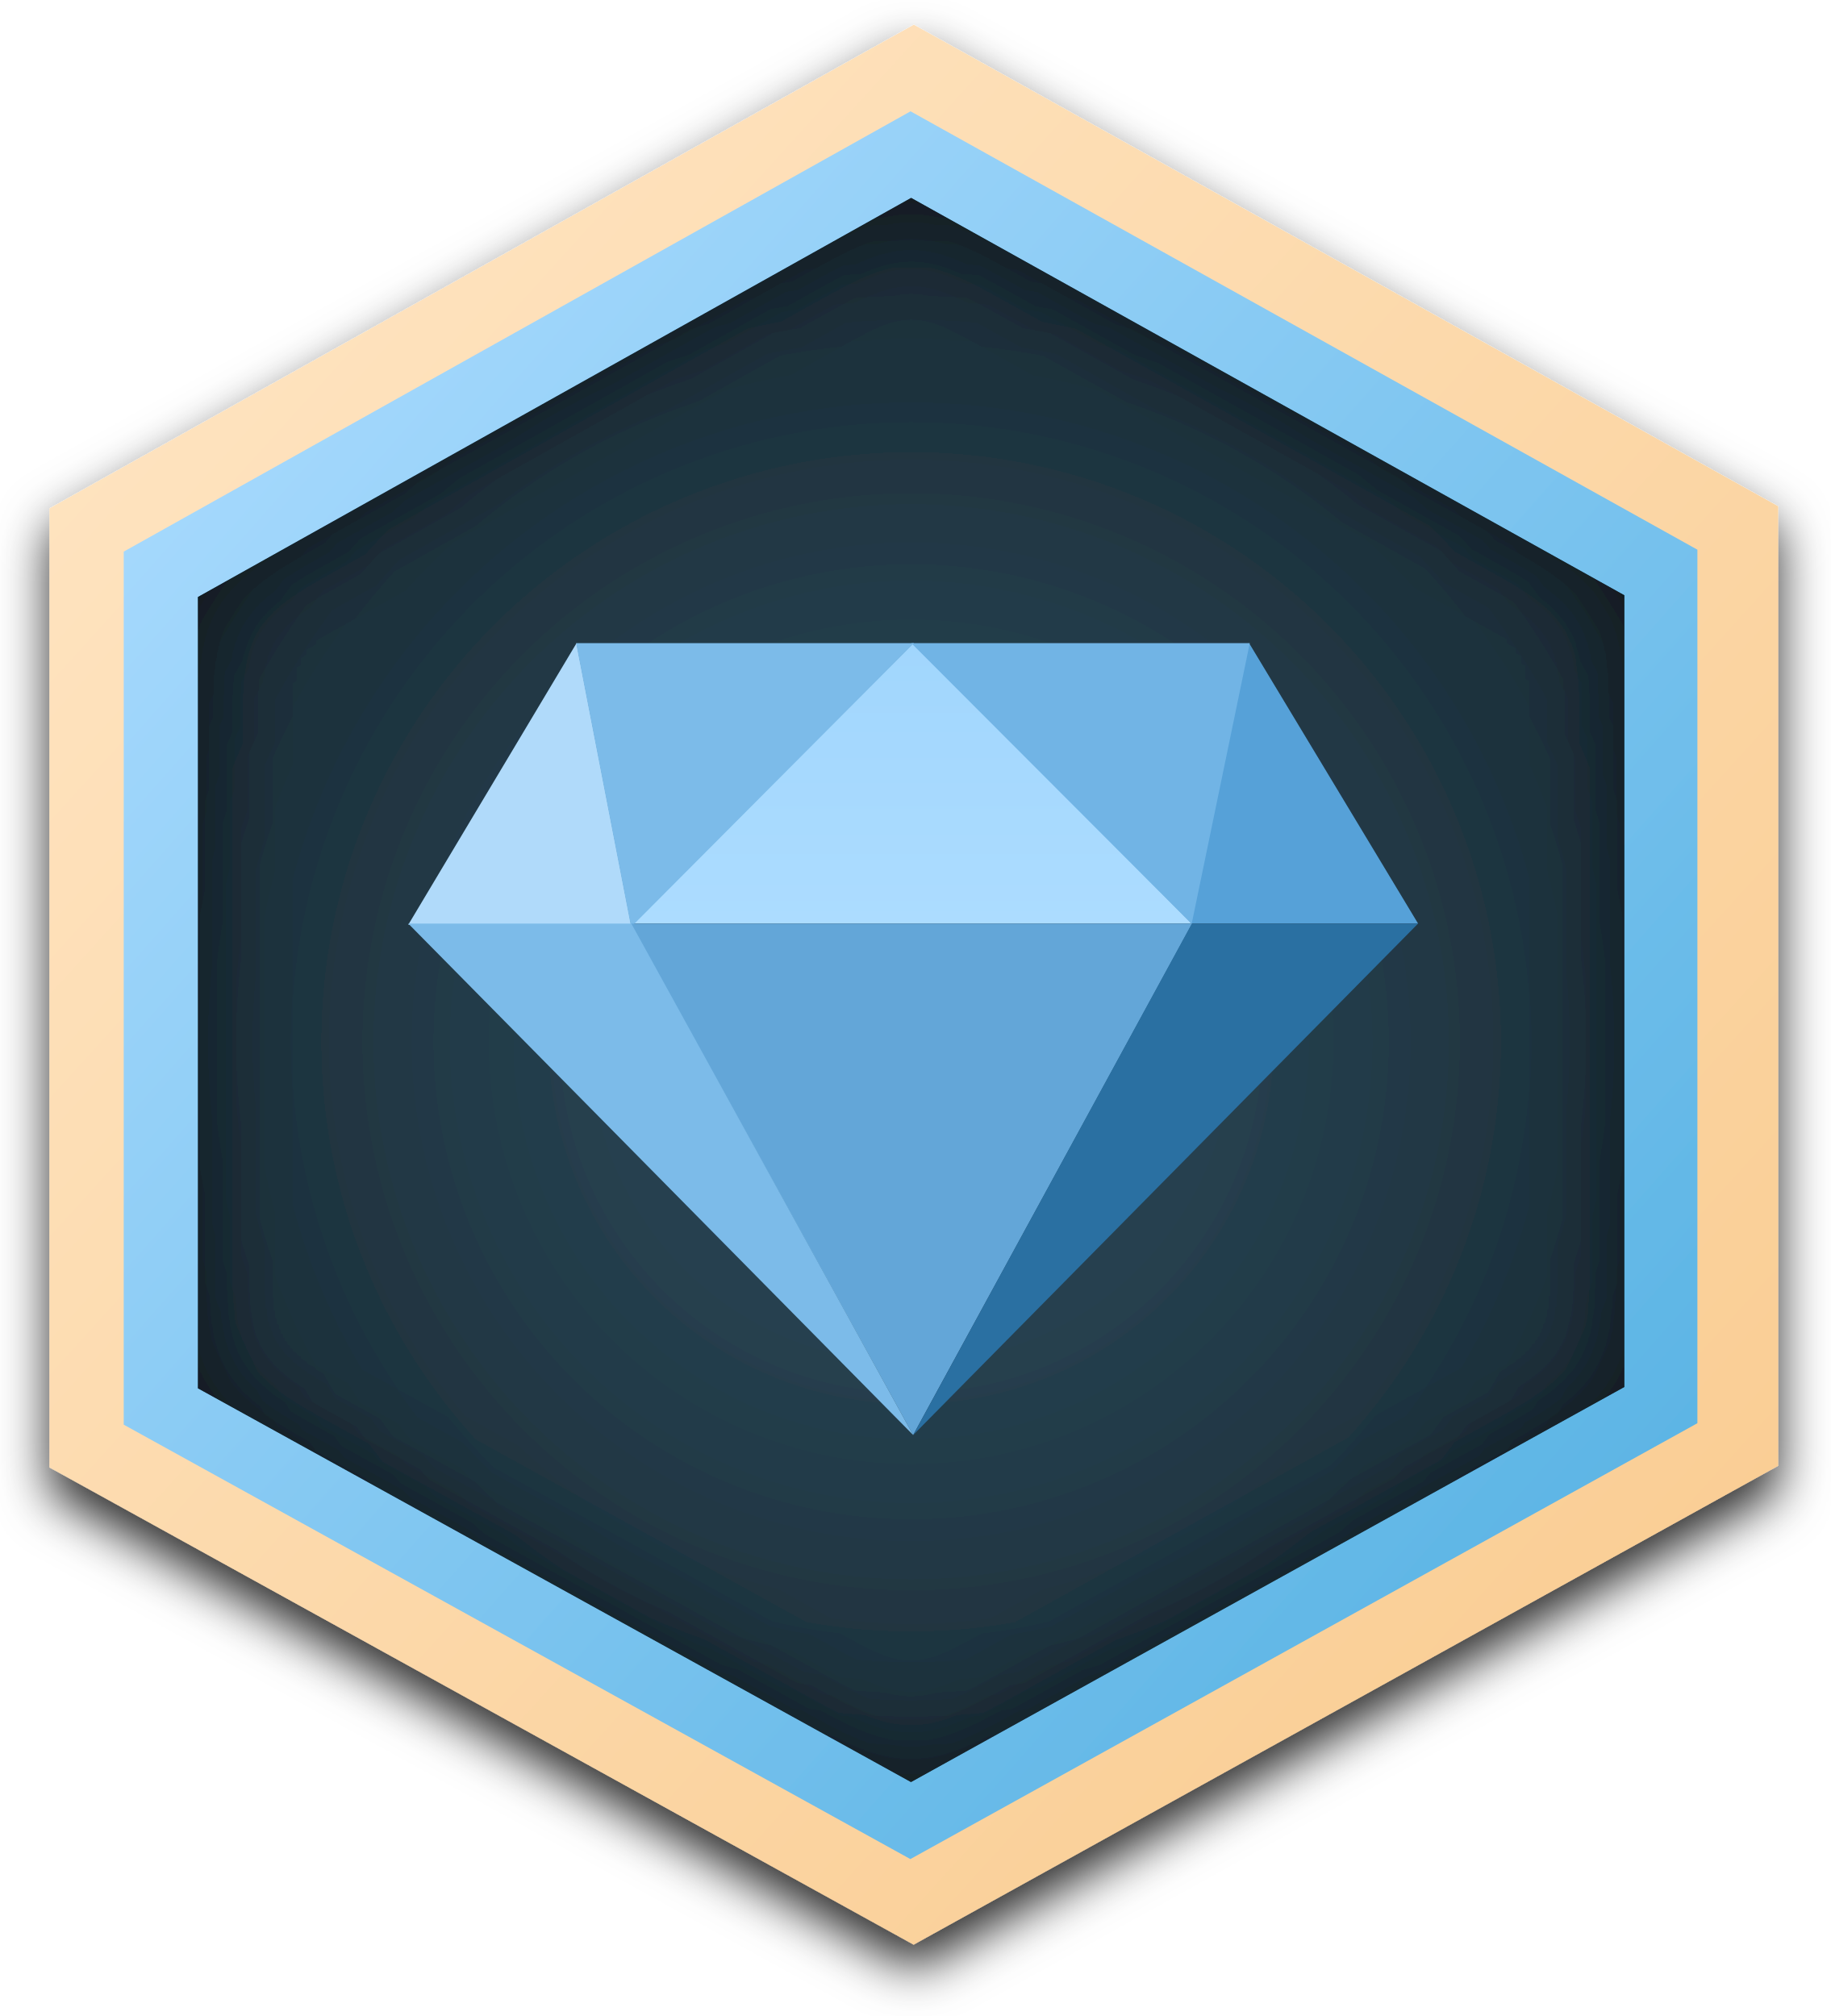
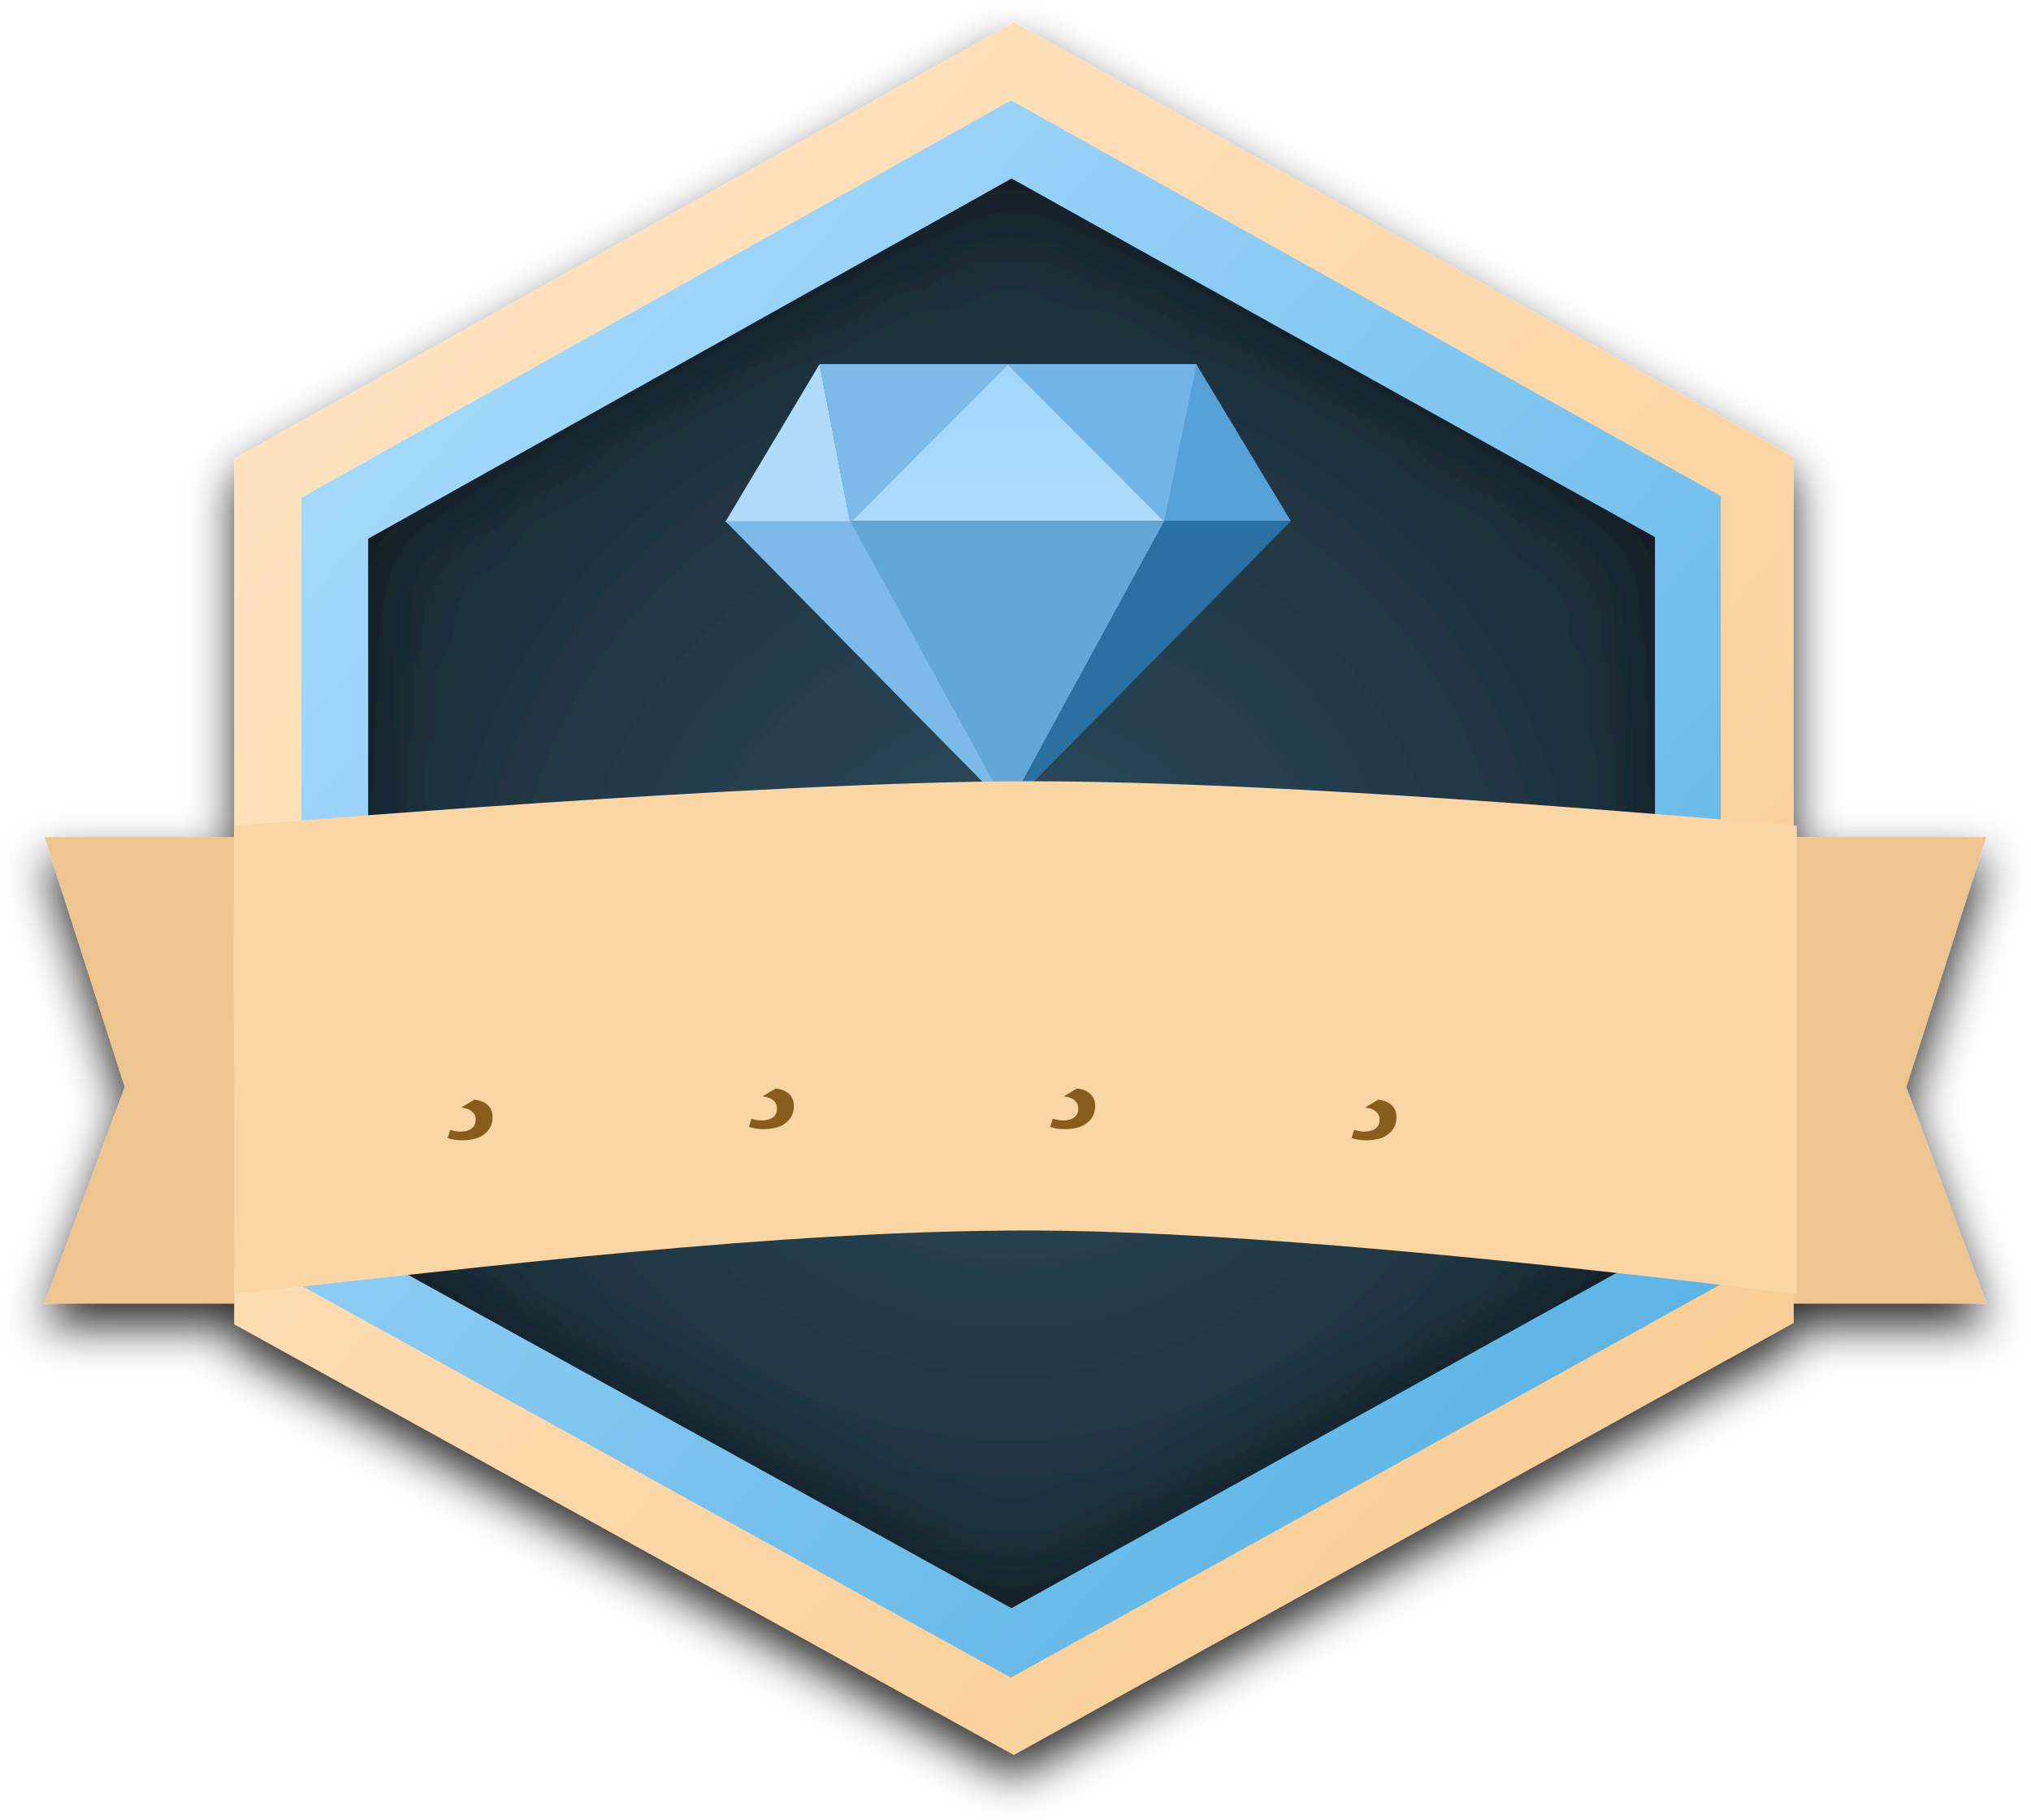
- <svg xmlns="http://www.w3.org/2000/svg" xmlns:xlink="http://www.w3.org/1999/xlink" width="148px" height="163px" viewBox="0 0 148 163" version="1.1">
+ <svg xmlns="http://www.w3.org/2000/svg" xmlns:xlink="http://www.w3.org/1999/xlink" width="182px" height="163px" viewBox="0 0 182 163" version="1.1">
  <defs>
-     <filter x="-5.0%" y="-3.2%" width="110.0%" height="109.0%" filterUnits="objectBoundingBox" id="filter-1">
+     <filter x="-4.0%" y="-3.2%" width="108.0%" height="109.0%" filterUnits="objectBoundingBox" id="filter-1">
      <feOffset dx="0" dy="2" in="SourceAlpha" result="shadowOffsetOuter1" />
      <feGaussianBlur stdDeviation="2" in="shadowOffsetOuter1" result="shadowBlurOuter1" />
      <feColorMatrix values="0 0 0 0 0   0 0 0 0 0   0 0 0 0 0  0 0 0 0.829 0" type="matrix" in="shadowBlurOuter1" result="shadowMatrixOuter1" />
      <feMerge>
        <feMergeNode in="shadowMatrixOuter1" />
        <feMergeNode in="SourceGraphic" />
      </feMerge>
    </filter>
    <linearGradient x1="0.387%" y1="0%" x2="99.305%" y2="99.302%" id="linearGradient-2">
      <stop stop-color="#FFE6C5" offset="0%" />
      <stop stop-color="#F9CB8F" offset="100%" />
    </linearGradient>
    <linearGradient x1="4.308%" y1="3.936%" x2="100%" y2="100%" id="linearGradient-3">
      <stop stop-color="#FFE6C5" offset="0%" />
      <stop stop-color="#F9CB8F" offset="100%" />
    </linearGradient>
    <linearGradient x1="4.308%" y1="3.936%" x2="100%" y2="100%" id="linearGradient-4">
      <stop stop-color="#ACDCFF" offset="0%" />
      <stop stop-color="#51AFE1" offset="100%" />
    </linearGradient>
-     <polygon id="path-5" points="6 113.188 69.588 148.312 133.204 113.071 133.204 42.444 69.602 7 6 42.601" />
+     <polygon id="path-5" points="23 113.188 86.588 148.312 150.204 113.071 150.204 42.444 86.602 7 23 42.601" />
    <radialGradient cx="50%" cy="53.264%" fx="50%" fy="53.264%" r="61.138%" gradientTransform="translate(0.5,0.532635),scale(1,0.900162),rotate(90),translate(-0.5,-0.532635)" id="radialGradient-6">
      <stop stop-color="#51AFE1" offset="0%" />
      <stop stop-color="#15435B" offset="97.62%" />
    </radialGradient>
-     <polygon id="path-7" points="12 110.25 69.637 142.086 127.299 110.143 127.299 46.127 69.649 14 12 46.269" />
+     <polygon id="path-7" points="29 110.25 86.637 142.086 144.299 110.143 144.299 46.127 86.649 14 29 46.269" />
    <filter x="-3.5%" y="-3.1%" width="106.9%" height="106.2%" filterUnits="objectBoundingBox" id="filter-8">
      <feGaussianBlur stdDeviation="4" in="SourceAlpha" result="shadowBlurInner1" />
      <feOffset dx="0" dy="0" in="shadowBlurInner1" result="shadowOffsetInner1" />
      <feComposite in="shadowOffsetInner1" in2="SourceAlpha" operator="arithmetic" k2="-1" k3="1" result="shadowInnerInner1" />
      <feColorMatrix values="0 0 0 0 0   0 0 0 0 0   0 0 0 0 0  0 0 0 0.5 0" type="matrix" in="shadowInnerInner1" />
    </filter>
    <linearGradient x1="50%" y1="100%" x2="50%" y2="0%" id="linearGradient-9">
      <stop stop-color="#ACDCFF" offset="0%" />
      <stop stop-color="#A1D6FD" offset="100%" />
    </linearGradient>
  </defs>
  <g id="Page-1" stroke="none" stroke-width="1" fill="none" fill-rule="evenodd">
-     <g id="Desktop-HD" transform="translate(-911, -279)">
-       <g id="Group-5" transform="translate(256, 281)">
-         <g id="Logo-v2-(1)-Copy-3" filter="url(#filter-1)" transform="translate(659, 0)">
-           <polygon id="Shape" fill="url(#linearGradient-2)" points="0 116.646 69.851 155.229 139.732 116.517 139.732 38.935 69.866 0 0 39.107" />
-           <g id="Shape">
-             <use fill="url(#linearGradient-3)" xlink:href="#path-5" />
-             <use fill="url(#linearGradient-4)" xlink:href="#path-5" />
-           </g>
-           <g id="Shape-Copy">
-             <use fill="url(#radialGradient-6)" fill-rule="evenodd" xlink:href="#path-7" />
-             <use fill-opacity="0.681" fill="#1C2022" fill-rule="evenodd" xlink:href="#path-7" />
-             <use fill="black" fill-opacity="1" filter="url(#filter-8)" xlink:href="#path-7" />
-           </g>
-           <g id="Group-8" transform="translate(29, 49)" fill-rule="nonzero">
-             <polygon id="Shape" fill="#B0DAFA" points="0 23.77 13.604 1 18.015 23.77" />
-             <polygon id="Shape" fill="url(#linearGradient-9)" points="18.176 23.674 40.813 1 63.347 23.674" />
-             <polygon id="Shape" fill="#56A1D8" points="63.215 23.674 67.963 0.991 81.627 23.674" />
-             <polygon id="Shape" fill="#71B4E5" points="68.022 1 63.324 23.703 40.664 1" />
-             <polygon id="Shape" fill="#7BBBE9" points="40.873 1 18.014 23.95 13.57 1" />
-             <polygon id="Shape" fill="#63A6D8" points="17.963 23.674 40.813 65.027 63.371 23.674" />
-             <polygon id="Shape" fill="#2A6FA2" points="63.342 23.674 40.813 65.027 81.627 23.674" />
-             <polygon id="Shape" fill="#7BBBE9" points="0 23.674 18.033 23.674 40.813 65.027" />
-           </g>
-         </g>
+     <g id="Logo-v2-(1)-Copy-3" filter="url(#filter-1)" transform="translate(4, 2)">
+       <polygon id="Rectangle-2" fill="#EEC58E" points="0 73 22 73 22 114.788 0 114.788 7.186 95.404" />
+       <polygon id="Rectangle-2-Copy" fill="#EEC58E" transform="translate(163, 93.89404) scale(-1, 1) translate(-163, -93.89404) " points="152 73 174 73 174 114.788 152 114.788 159.186 95.404" />
+       <polygon id="Shape" fill="url(#linearGradient-2)" points="17 116.646 86.851 155.229 156.732 116.517 156.732 38.935 86.866 0 17 39.107" />
+       <g id="Shape">
+         <use fill="url(#linearGradient-3)" xlink:href="#path-5" />
+         <use fill="url(#linearGradient-4)" xlink:href="#path-5" />
      </g>
+       <g id="Shape-Copy">
+         <use fill="url(#radialGradient-6)" fill-rule="evenodd" xlink:href="#path-7" />
+         <use fill-opacity="0.681" fill="#1C2022" fill-rule="evenodd" xlink:href="#path-7" />
+         <use fill="black" fill-opacity="1" filter="url(#filter-8)" xlink:href="#path-7" />
+       </g>
+       <g id="Group-8" transform="translate(61, 30)" fill-rule="nonzero">
+         <polygon id="Shape" fill="#B0DAFA" points="0 14.758 8.446 0.621 11.185 14.758" />
+         <polygon id="Shape" fill="url(#linearGradient-9)" points="11.285 14.698 25.339 0.621 39.329 14.698" />
+         <polygon id="Shape" fill="#56A1D8" points="39.247 14.698 42.195 0.615 50.678 14.698" />
+         <polygon id="Shape" fill="#71B4E5" points="42.232 0.621 39.315 14.716 25.246 0.621" />
+         <polygon id="Shape" fill="#7BBBE9" points="25.376 0.621 11.184 14.869 8.425 0.621" />
+         <polygon id="Shape" fill="#63A6D8" points="11.152 14.698 25.339 40.372 39.344 14.698" />
+         <polygon id="Shape" fill="#2A6FA2" points="39.326 14.698 25.339 40.372 50.678 14.698" />
+         <polygon id="Shape" fill="#7BBBE9" points="0 14.698 11.196 14.698 25.339 40.372" />
+       </g>
+       <path d="M17,71.997 C17.364,71.955 64.599,68 88.14,68 C103.44,68 126.393,69.332 157,71.997 C157,79.518 157,86.377 157,92.574 C157,98.77 157,105.891 157,113.936 C126.025,110.146 103.072,108.251 88.14,108.251 C65.514,108.251 39.618,111.506 17,113.936 C16.89,113.948 17.3,106.509 17,92.574 C16.918,88.763 16.918,81.904 17,71.997 Z" id="Rectangle" fill="#FBD6A5" />
+       <text id="" font-family="FontAwesome" font-size="20" font-weight="normal" fill="#885B1E">
+         <tspan x="62" y="95"></tspan>
+       </text>
+       <text id="-copy-2" font-family="FontAwesome" font-size="20" font-weight="normal" fill="#885B1E">
+         <tspan x="35" y="96"></tspan>
+       </text>
+       <text id="" font-family="FontAwesome" font-size="20" font-weight="normal" fill="#885B1E">
+         <tspan x="116" y="96"></tspan>
+       </text>
+       <text id="star---FontAwesome-Copy" font-family="FontAwesome" font-size="20" font-weight="normal" fill="#885B1E">
+         <tspan x="89" y="95"></tspan>
+       </text>
    </g>
  </g>
</svg>
